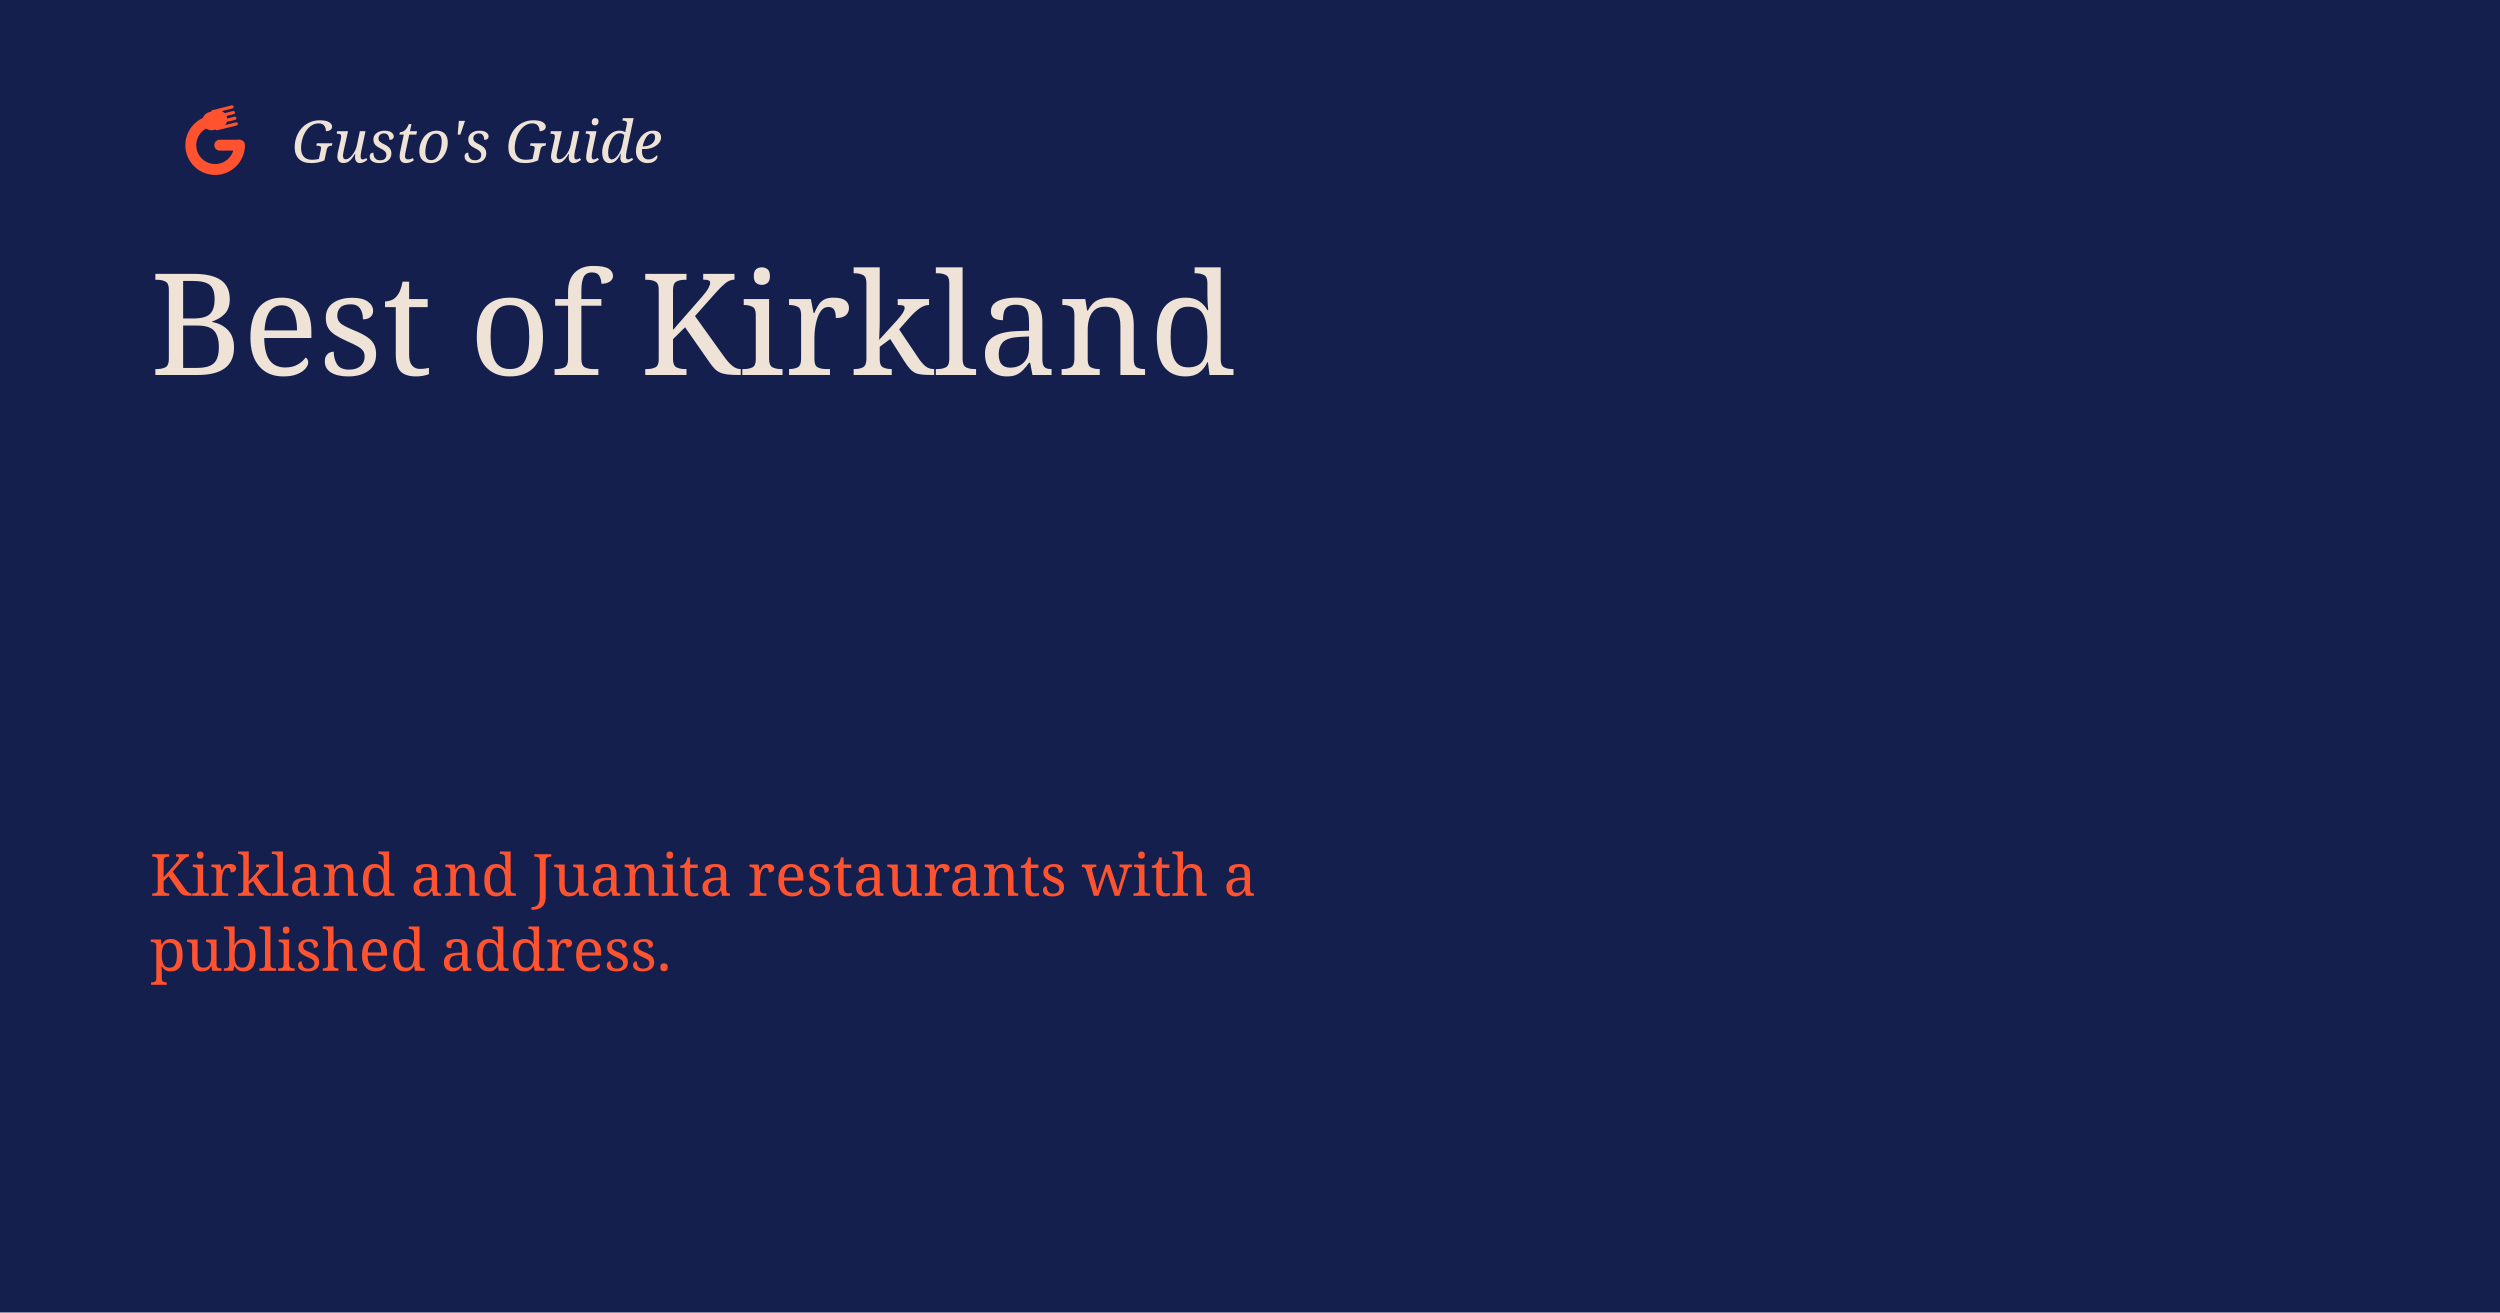
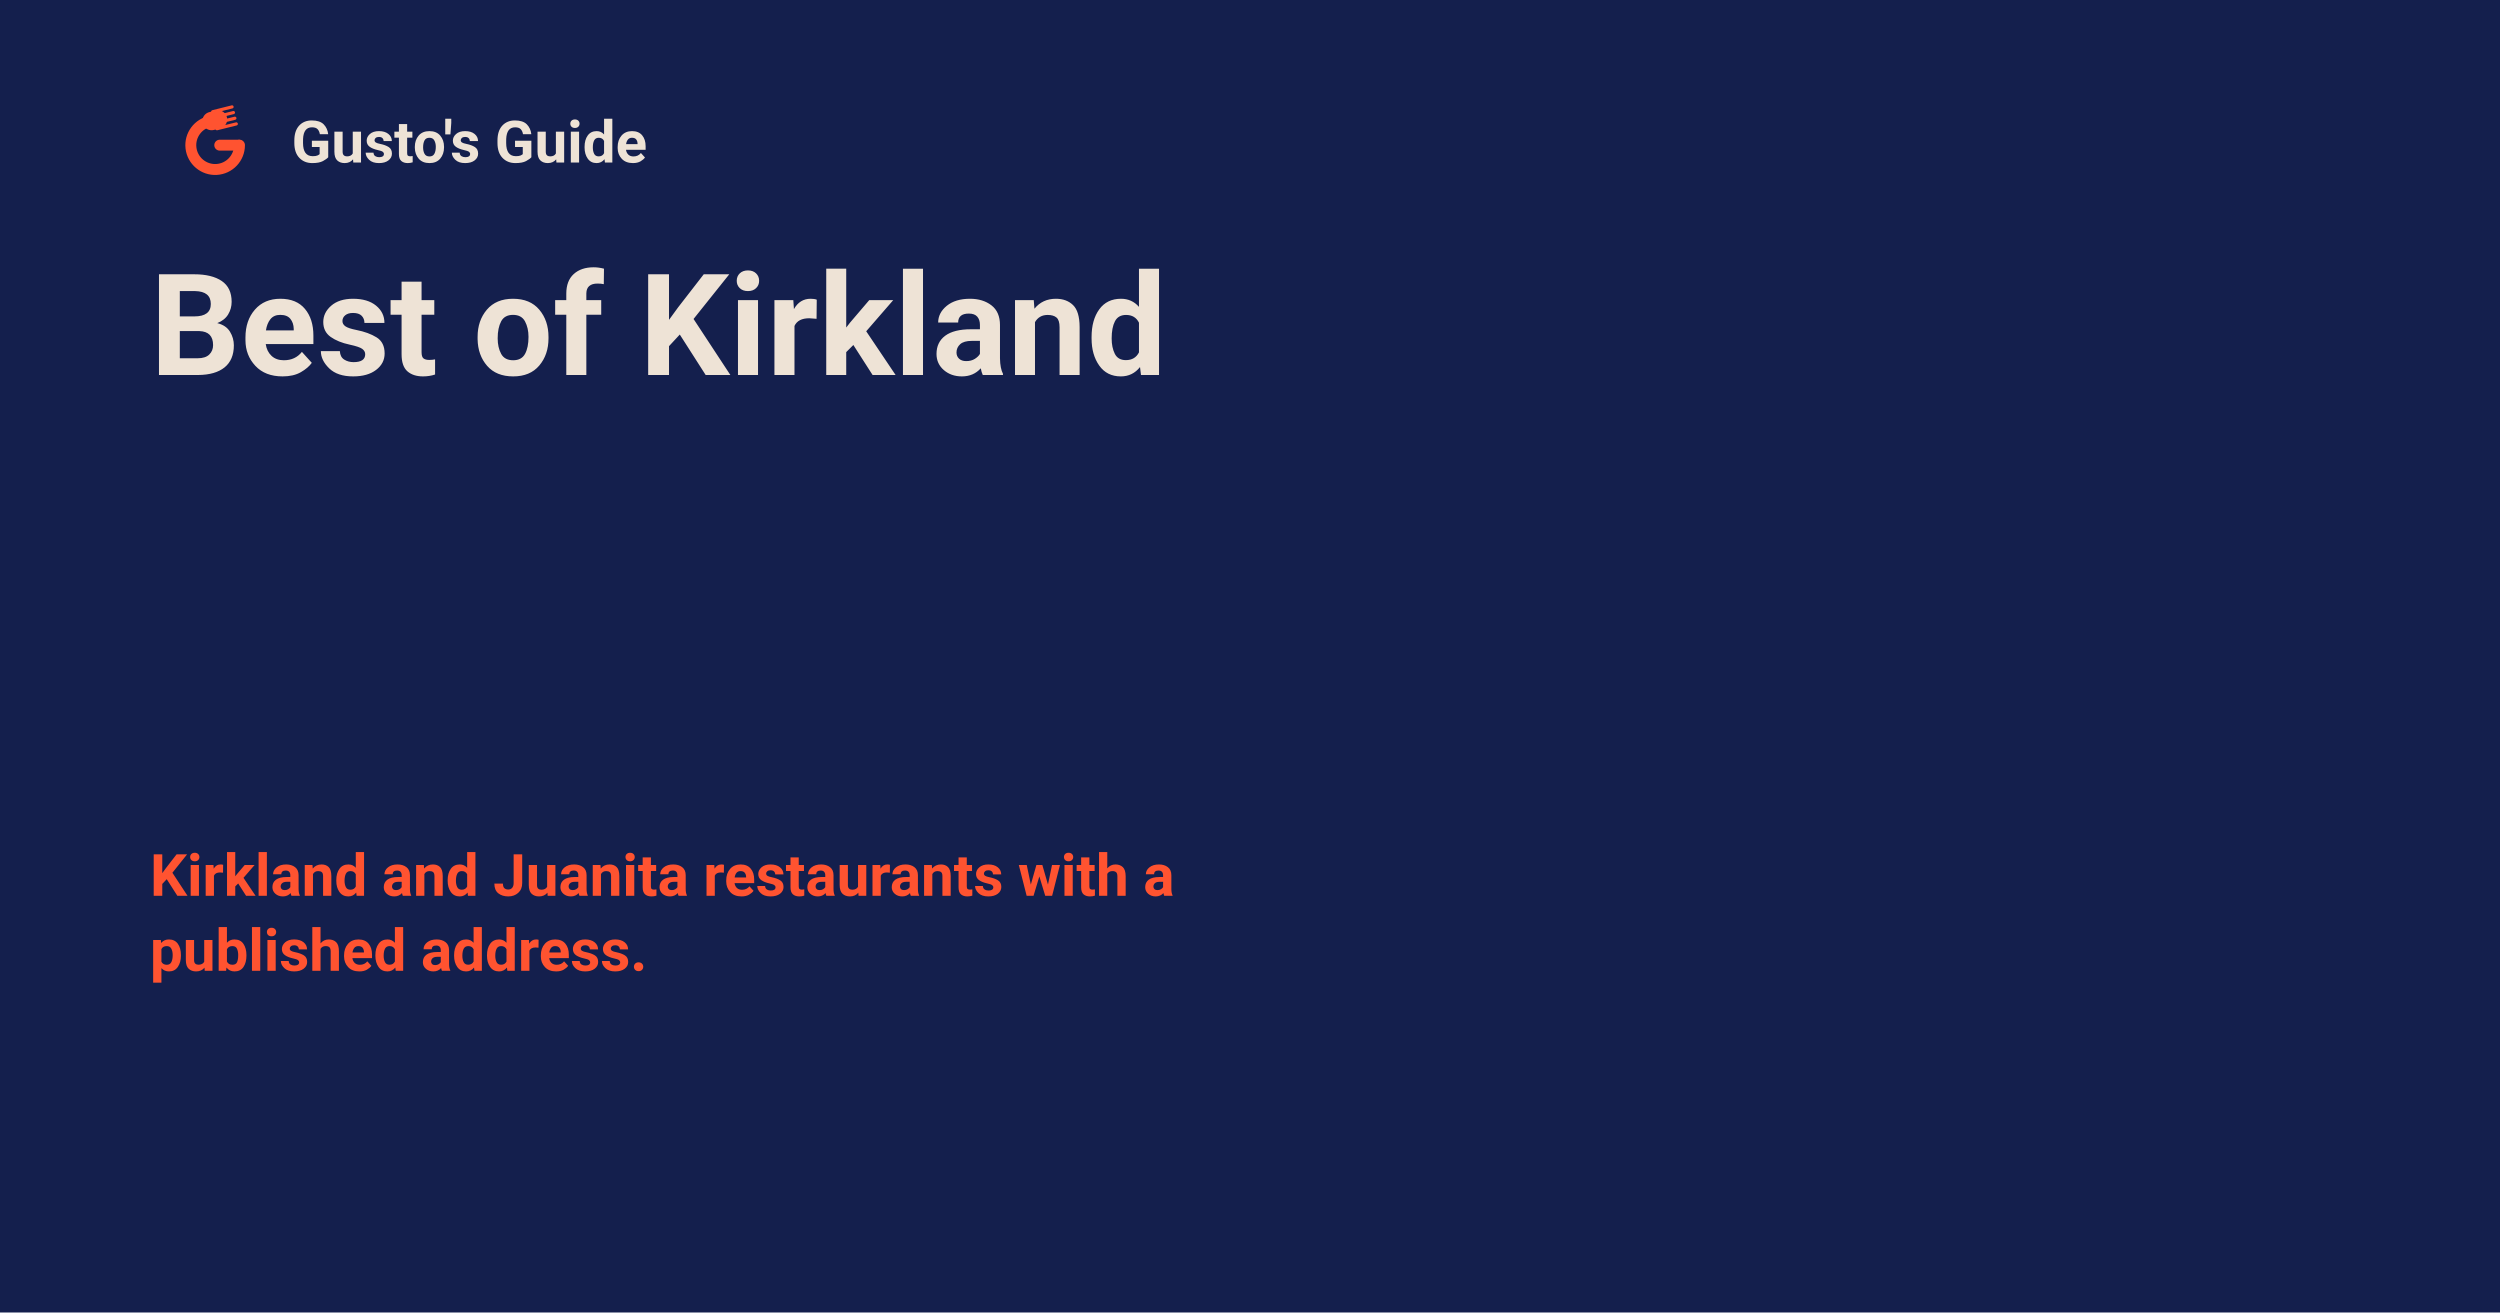
<svg xmlns="http://www.w3.org/2000/svg" width="1200" height="630" viewBox="0 0 1200 630">
  <rect width="1200" height="630" fill="#141F4D" />
  <g transform="translate(72 36) scale(0.92)">
    <g transform="translate(10.59 -0.99)">
      <path d="M 36.1 37.6 A 12.7 12.7 0 1 1 21.19 25.09" fill="none" stroke="#FF5330" stroke-width="5.7" stroke-linecap="round" />
      <path d="M 35.64 37.6 L 25.8 37.6" fill="none" stroke="#FF5330" stroke-width="5.7" stroke-linecap="round" />
      <path d="M 21.19 25.09 L 22.46 24.78" fill="none" stroke="#FF5330" stroke-width="5.7" stroke-linecap="round" />
      <path d="M 21.53 25.01 L 24.88 24.17" fill="none" stroke="#FF5330" stroke-width="9.6" stroke-linecap="round" />
      <path d="M 22.13 20.15 L 32.22 17.63 M 22.86 23.11 L 32.95 20.59 M 23.6 26.06 L 33.69 23.55 M 24.34 29.02 L 34.43 26.51" fill="none" stroke="#FF5330" stroke-width="1.65" stroke-linecap="round" />
    </g>
  </g>
-   <text x="140" y="78" fill="#EEE3D6" font-family="Georgia, serif" font-size="28" font-style="italic">Gusto's Guide</text>
-   <text x="72" y="180" fill="#EEE3D6" font-family="Georgia, serif" font-size="68">Best of Kirkland</text>
-   <text x="72" y="430" fill="#FF5330" font-family="Georgia, serif" font-size="28">Kirkland and Juanita restaurants with a</text>
-   <text x="72" y="466" fill="#FF5330" font-family="Georgia, serif" font-size="28">published address.</text>
+   <text x="140" y="78" fill="#EEE3D6" font-family="system-ui, -apple-system, BlinkMacSystemFont, 'Segoe UI', Roboto, 'Helvetica Neue', Arial, 'Noto Sans', sans-serif" font-weight="600" font-size="28" font-style="normal">Gusto's Guide</text>
+   <text x="72" y="180" fill="#EEE3D6" font-family="system-ui, -apple-system, BlinkMacSystemFont, 'Segoe UI', Roboto, 'Helvetica Neue', Arial, 'Noto Sans', sans-serif" font-weight="600" font-size="68">Best of Kirkland</text>
+   <text x="72" y="430" fill="#FF5330" font-family="system-ui, -apple-system, BlinkMacSystemFont, 'Segoe UI', Roboto, 'Helvetica Neue', Arial, 'Noto Sans', sans-serif" font-weight="600" font-size="28">Kirkland and Juanita restaurants with a</text>
+   <text x="72" y="466" fill="#FF5330" font-family="system-ui, -apple-system, BlinkMacSystemFont, 'Segoe UI', Roboto, 'Helvetica Neue', Arial, 'Noto Sans', sans-serif" font-weight="600" font-size="28">published address.</text>
</svg>
